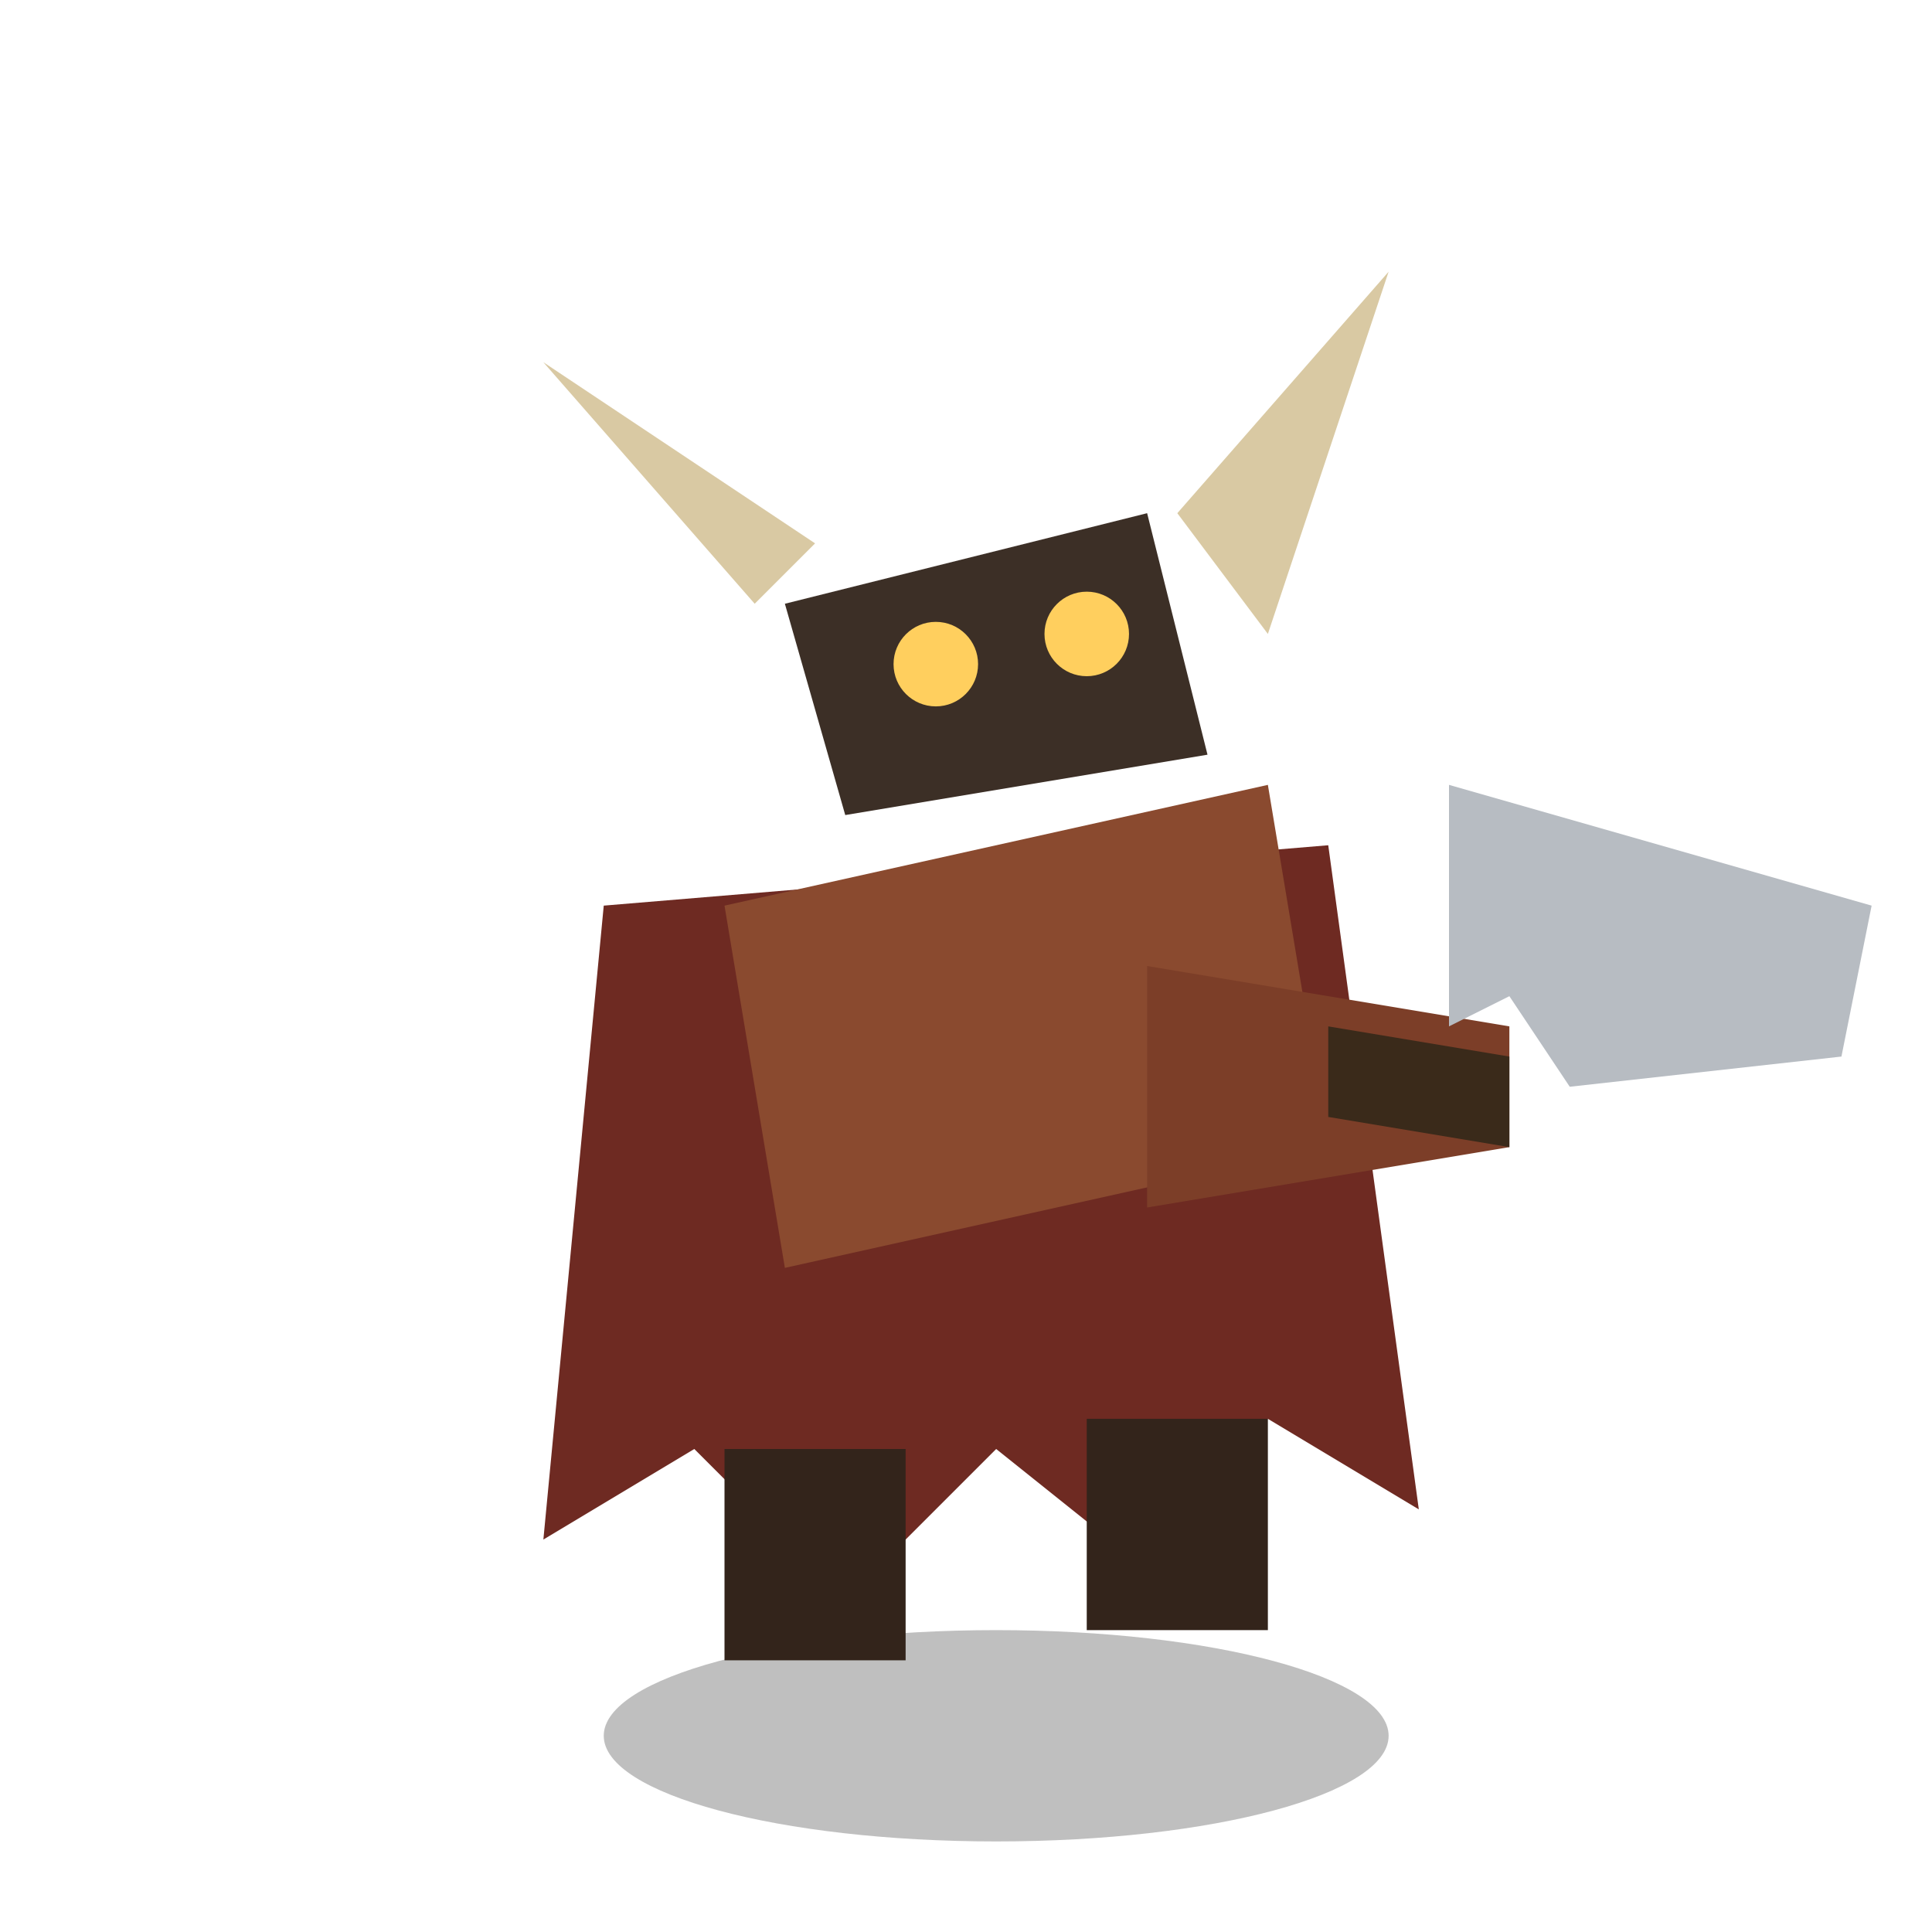
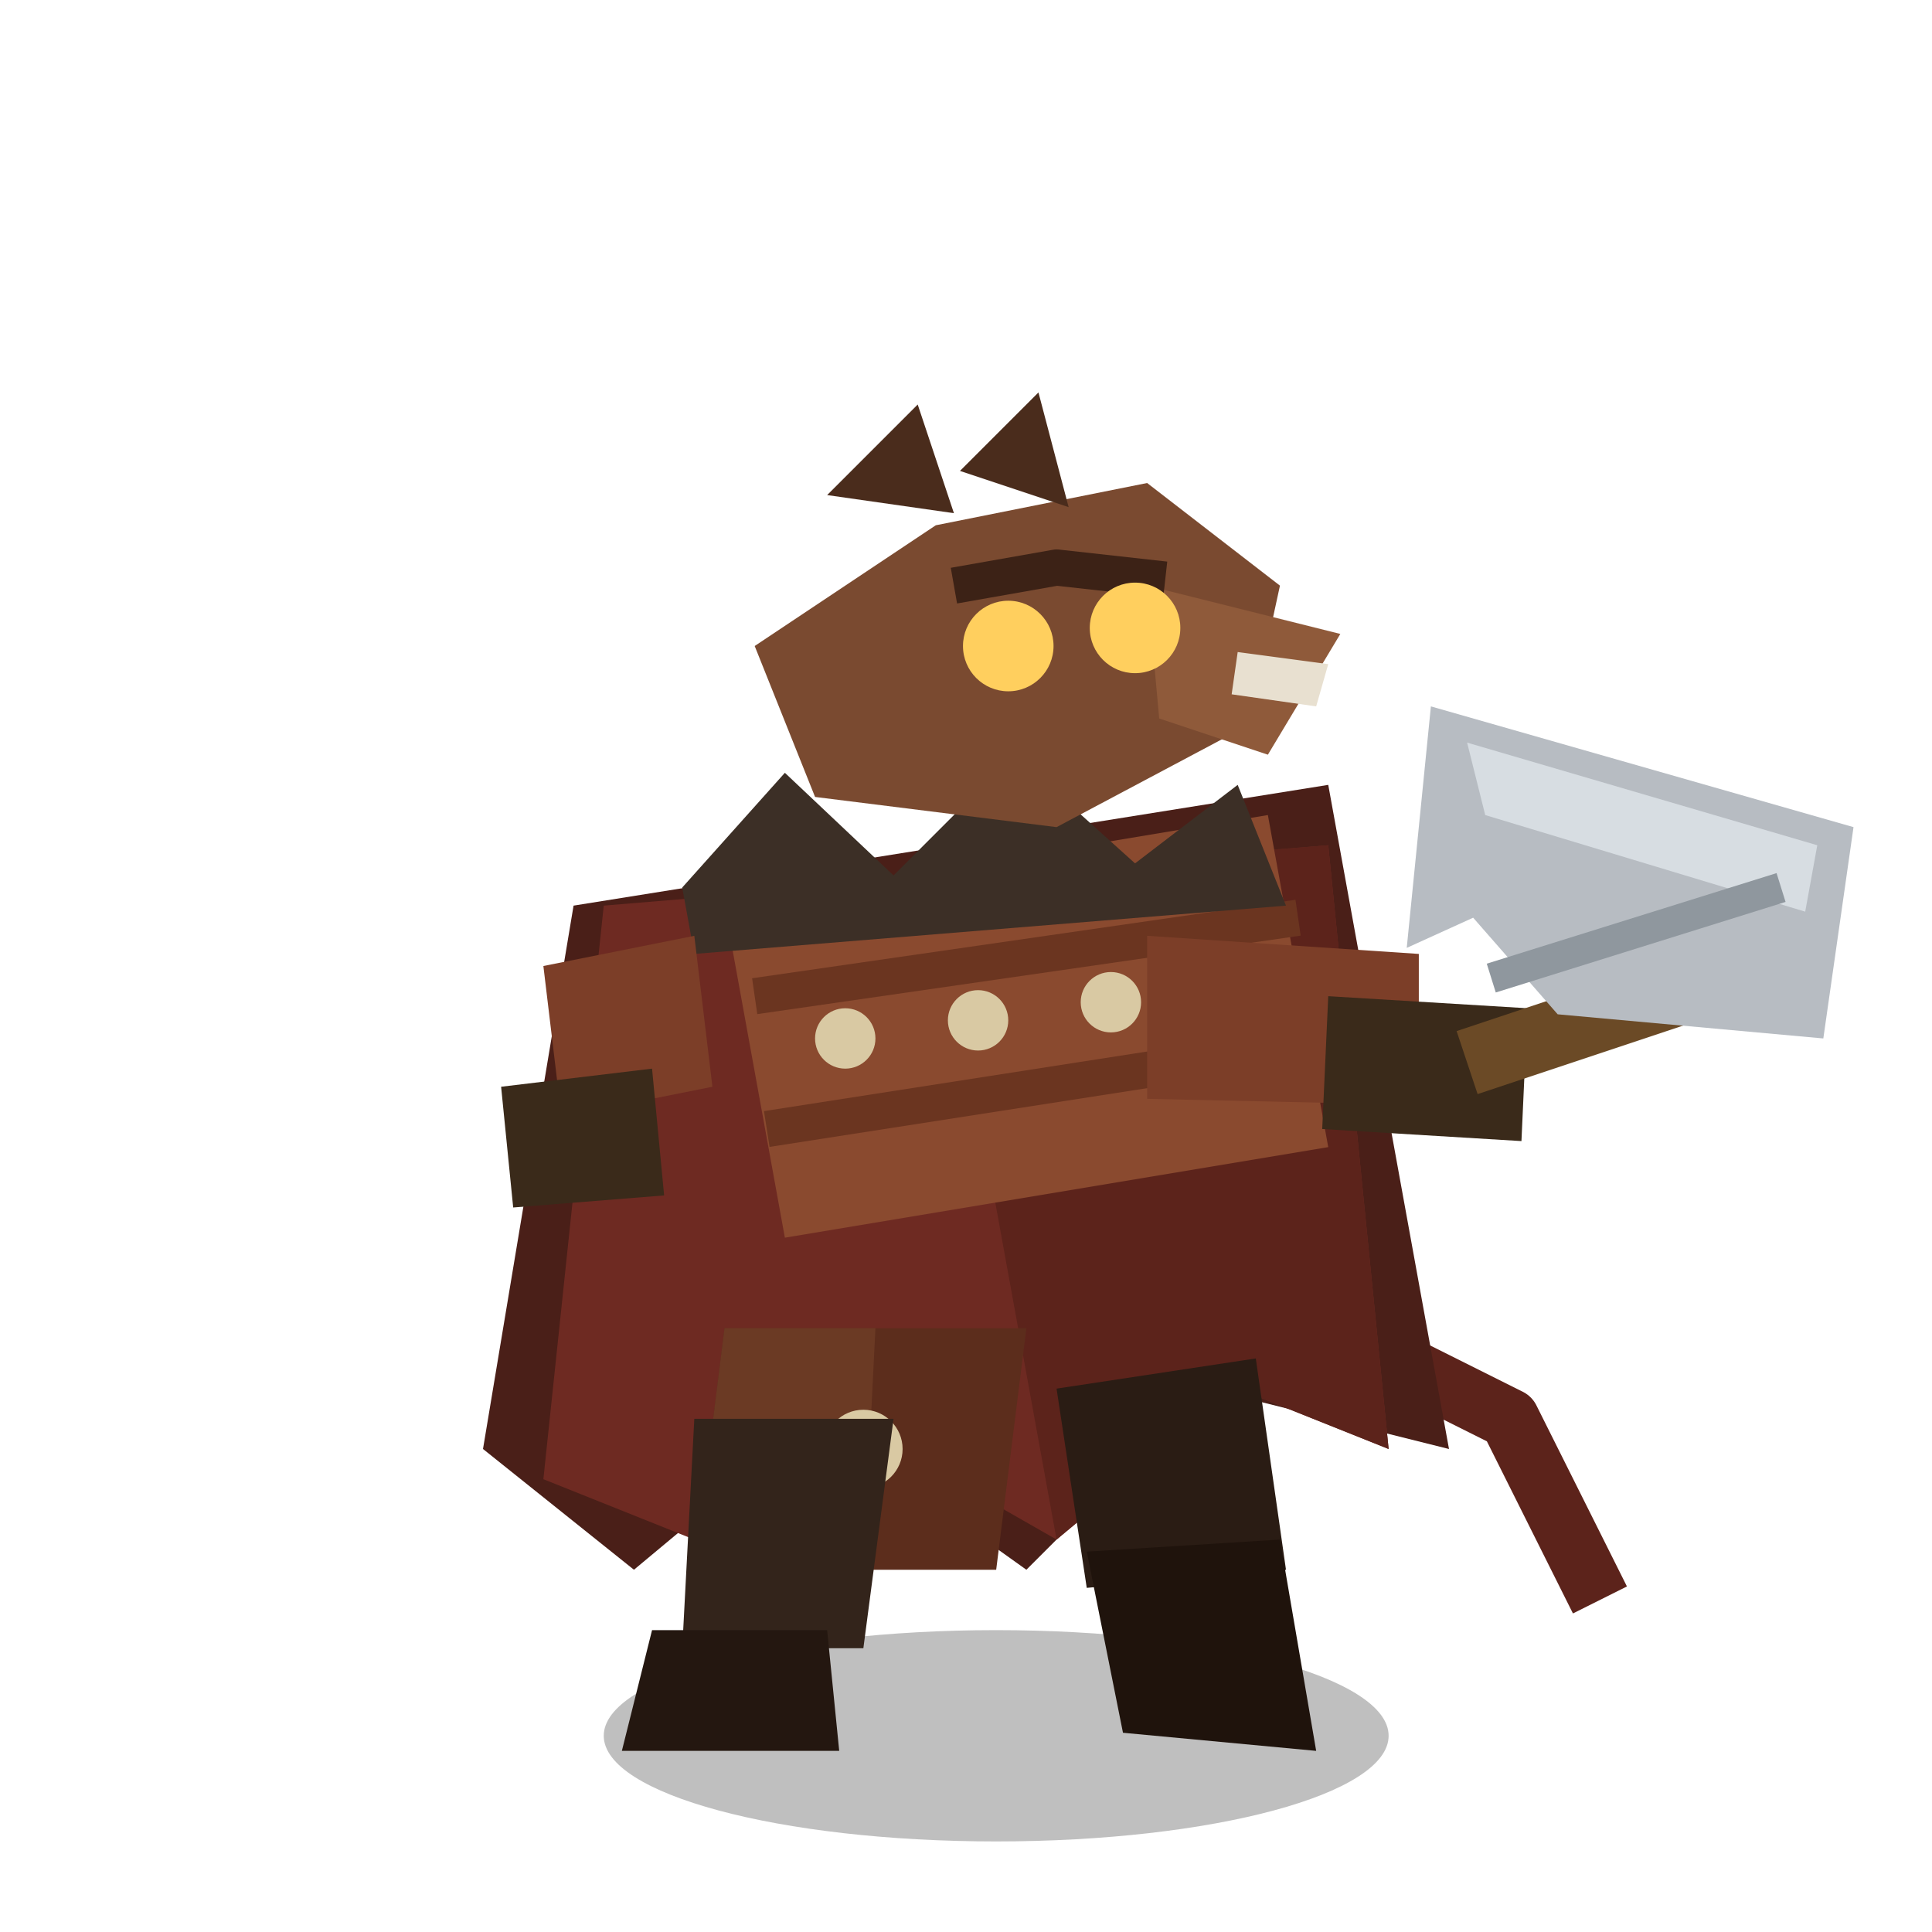
<svg xmlns="http://www.w3.org/2000/svg" width="64" height="64" viewBox="0 0 64 64">
  <ellipse cx="33" cy="57.5" rx="13" ry="3.5" fill="#00000040" />
-   <polygon points="20,30 44,28 47,50 42,47 38,52 33,48 28,53 23,48 18,51" fill="#6e2a22" />
-   <polygon points="24,30 42,26 44,38 26,42" fill="#8a4a2f" />
-   <polygon points="38,32 50,34 50,38 38,40" fill="#7c3e28" />
-   <polygon points="44,34 50,35 50,38 44,37" fill="#3a2a1a" />
-   <polygon points="48,26 62,30 61,35 52,36 50,33 48,34" fill="#b7bcc2" />
-   <polygon points="26,20 38,17 40,25 28,27" fill="#3c2f26" />
-   <polygon points="25,20 18,12 27,18" fill="#d9c9a3" />
-   <polygon points="39,17 46,9 42,21" fill="#d9c9a3" />
-   <circle cx="31" cy="22" r="1.4" fill="#ffcf5e" />
-   <circle cx="36" cy="21" r="1.4" fill="#ffcf5e" />
-   <polygon points="24,48 30,48 30,55 24,55" fill="#33241b" />
-   <polygon points="36,47 42,47 42,54 36,54" fill="#33241b" />
+   <polyline points="44,44 50,47 53,53" fill="none" stroke="#5c231b" stroke-width="2" stroke-linejoin="round" />
+   <polygon points="19,30 44,26 48,48 40,46 34,52 27,47 21,52 16,48" fill="#4a1f18" />
+   <polygon points="20,30 44,28 46,48 41,46 35,51 28,47 23,51 18,49" fill="#6e2a22" />
+   <polygon points="31,29 44,28 46,48 41,46 35,51" fill="#5c231b" />
+   <polygon points="24,30 42,27 44,38 26,41" fill="#8a4a2f" />
+   <polyline points="25,33 43,30.4" fill="none" stroke="#6b3520" stroke-width="1.2" stroke-linejoin="round" />
+   <polyline points="25.4,37.4 43.4,34.6" fill="none" stroke="#6b3520" stroke-width="1.2" stroke-linejoin="round" />
+   <circle cx="28" cy="34.4" r="1" fill="#d9c9a3" />
+   <circle cx="32.4" cy="33.8" r="1" fill="#d9c9a3" />
+   <circle cx="36.8" cy="33.2" r="1" fill="#d9c9a3" />
+   <polygon points="22.6,29.4 26,25.6 29.6,29 33.6,25 37.6,28.6 41,26 42.6,30 23,31.6" fill="#3c2f26" />
+   <polygon points="24,44 34,44 33,52 23,52" fill="#5c2d1c" />
+   <polygon points="24,44 29,44 28.6,52 23,52" fill="#6b3a24" />
+   <circle cx="28.6" cy="48" r="1.3" fill="#d9c9a3" />
+   <polygon points="23,47 29.6,47 28.6,54.6 22.6,54.6" fill="#33241b" />
+   <polygon points="35,46 41.6,45 42.6,52 36,52.6" fill="#2a1c14" />
+   <polygon points="21.6,54 27.4,54 27.8,58 20.6,58" fill="#241710" />
+   <polygon points="36,51.4 42.4,51 43.6,58 37.2,57.4" fill="#1f130c" />
+   <polygon points="18,32 23,31 23.6,36 18.6,37" fill="#7c3e28" />
+   <polygon points="16.6,36 21.6,35.4 22,39.6 17,40" fill="#3a2a1a" />
+   <polygon points="38,31 47,31.6 47,36.6 38,36.4" fill="#7c3e28" />
+   <polygon points="44,33 50.6,33.4 50.4,37.8 43.8,37.4" fill="#3a2a1a" />
+   <polyline points="48.6,35.2 59.4,31.6" fill="none" stroke="#6b4a26" stroke-width="2.2" stroke-linejoin="round" />
+   <polygon points="47.4,23.4 61.4,27.4 60.4,34.4 51.6,33.6 48.8,30.4 46.6,31.4" fill="#b7bcc2" />
+   <polygon points="48.6,24.6 60.2,28 59.8,30.2 49.2,27" fill="#d7dde2" />
+   <polyline points="49.4,32.4 59,29.4" fill="none" stroke="#8f979e" stroke-width="1" stroke-linejoin="round" />
+   <polygon points="25,21.4 31,17.4 38,16 42.4,19.4 41.4,24 35,27.4 27,26.4" fill="#7a4a30" />
+   <polygon points="38,19.4 44.4,21 42,25 38.4,23.8" fill="#8f5a3a" />
+   <polygon points="41,21.6 44,22 43.6,23.4 40.8,23" fill="#e8e0d0" />
+   <polygon points="27.4,16.4 30.4,13.4 31.6,17" fill="#4a2c1c" />
+   <polygon points="31.8,15.6 34.4,13 35.4,16.8" fill="#4a2c1c" />
+   <polyline points="31.6,19.4 35,18.8 38.6,19.2" fill="none" stroke="#3c2216" stroke-width="1.2" stroke-linejoin="round" />
+   <circle cx="33.4" cy="21.4" r="1.5" fill="#ffcf5e" />
+   <circle cx="37.6" cy="20.8" r="1.5" fill="#ffcf5e" />
</svg>
